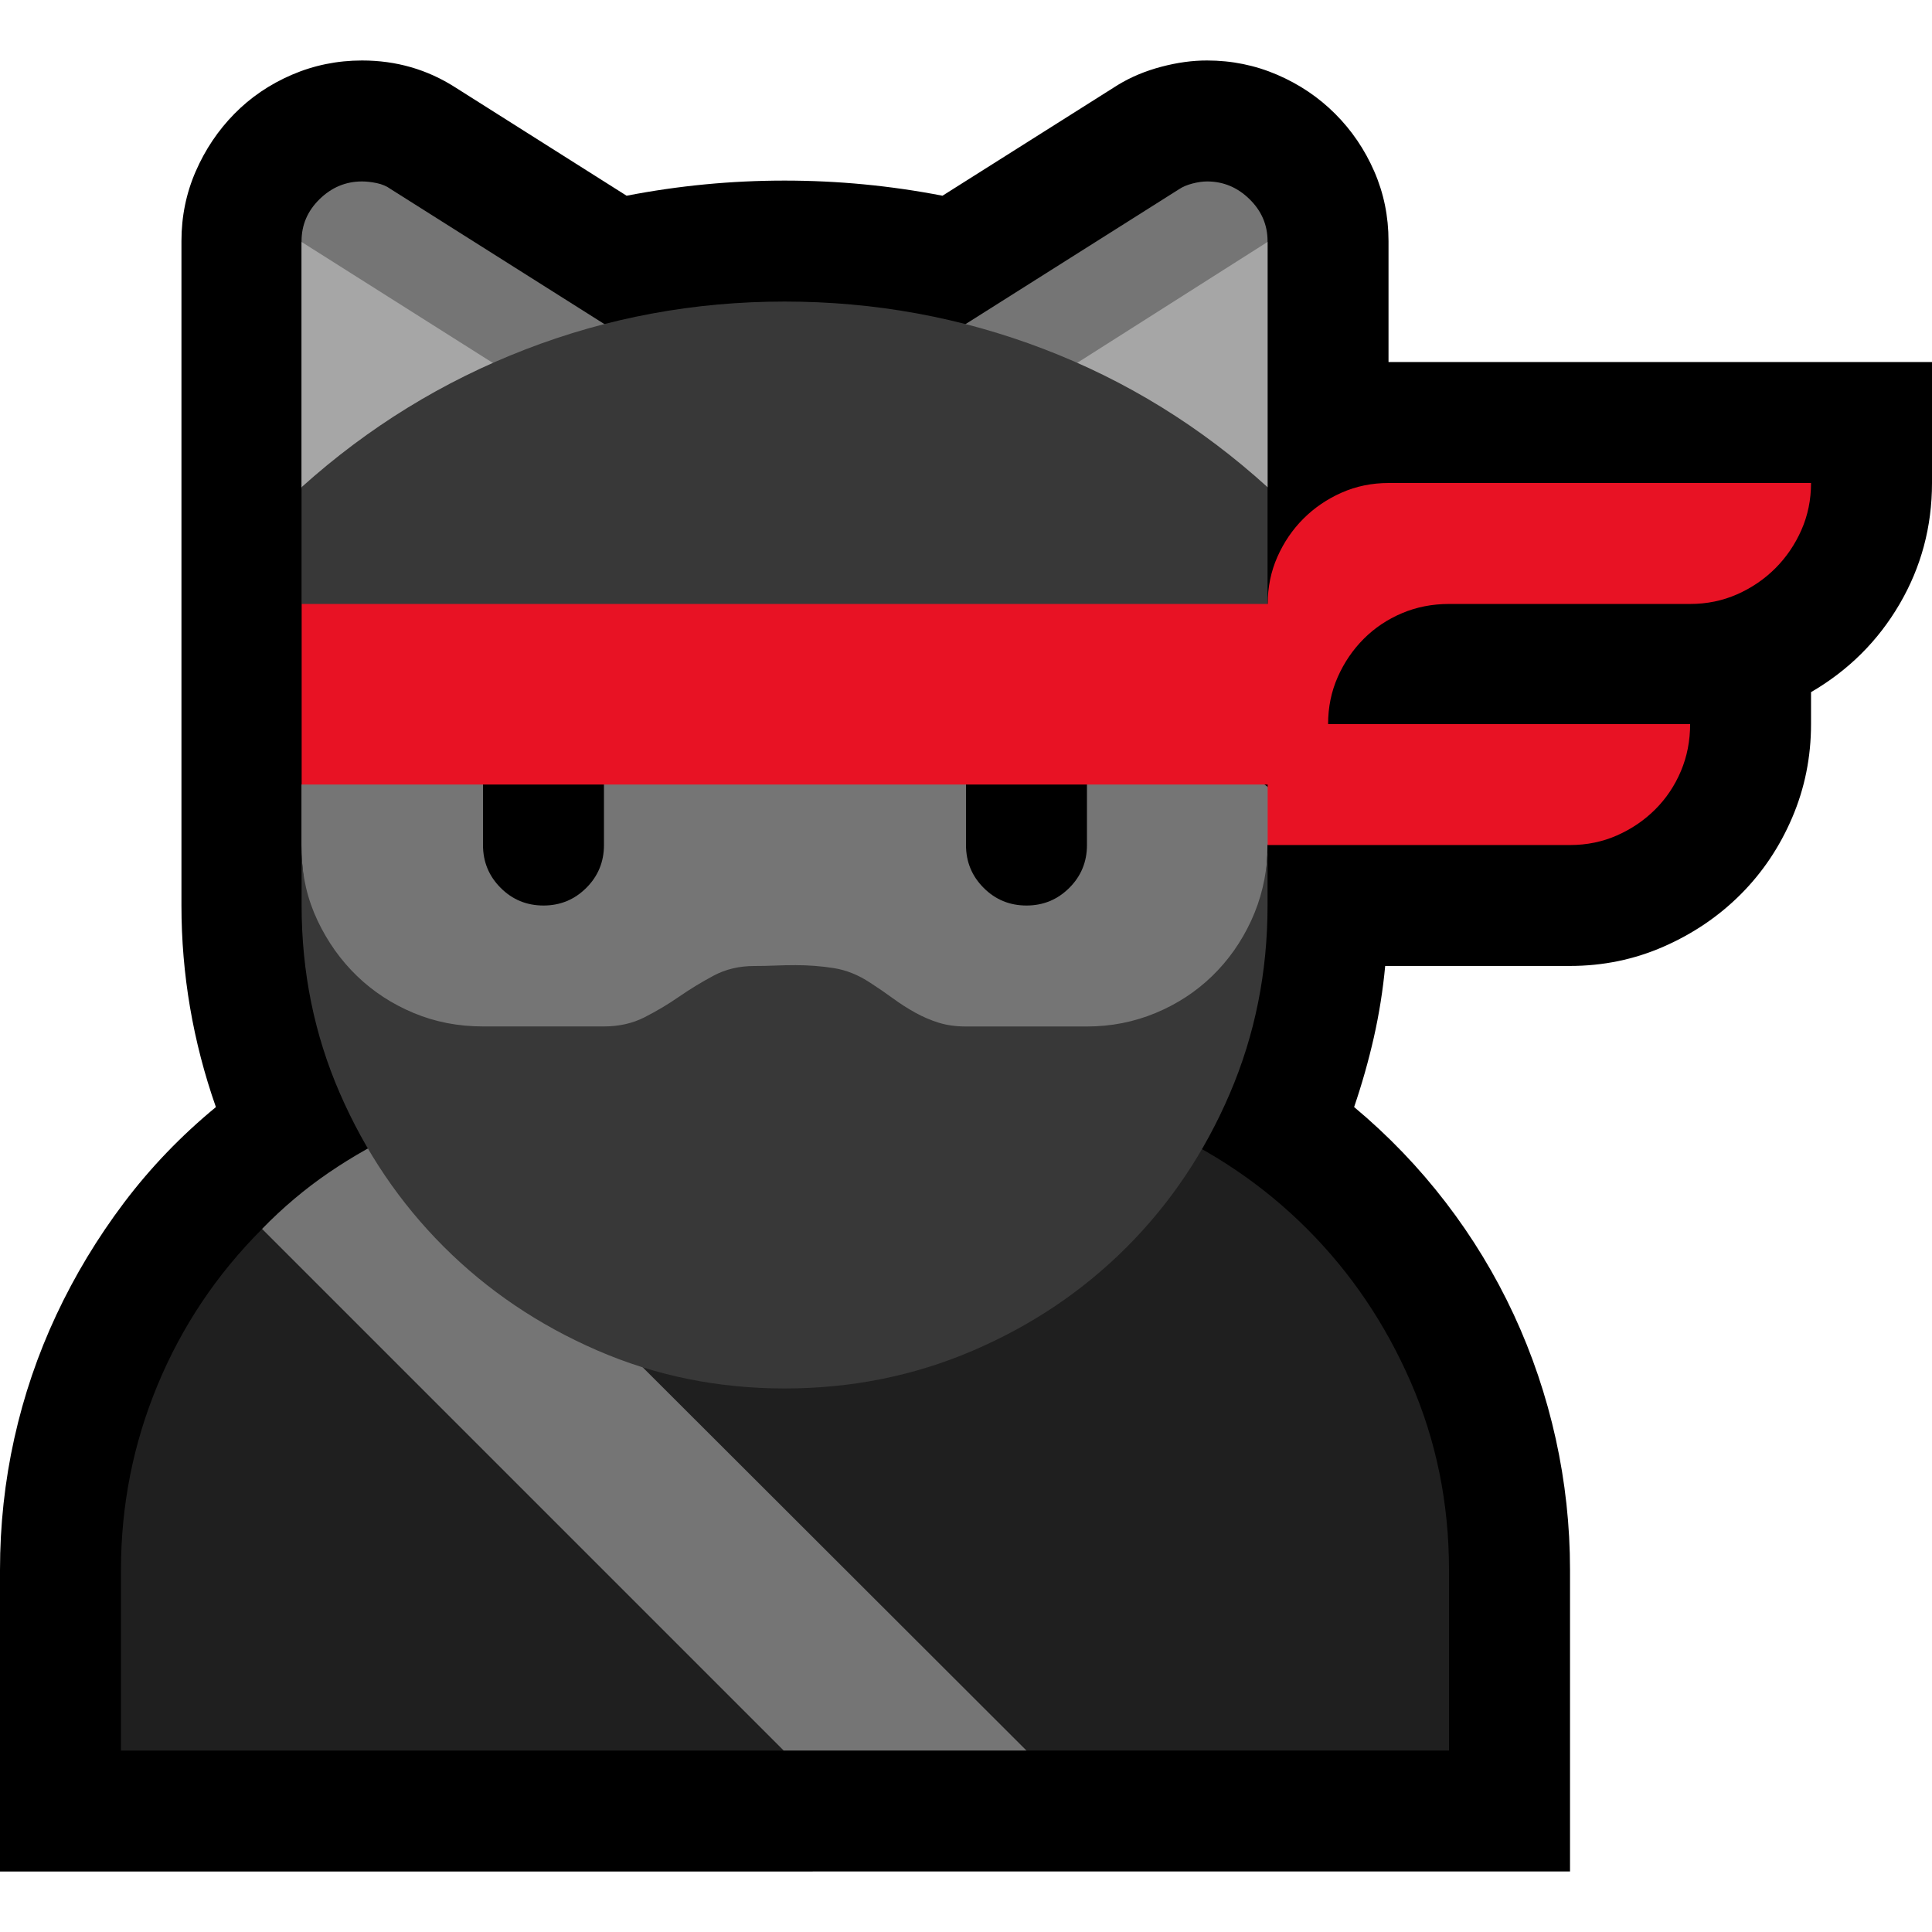
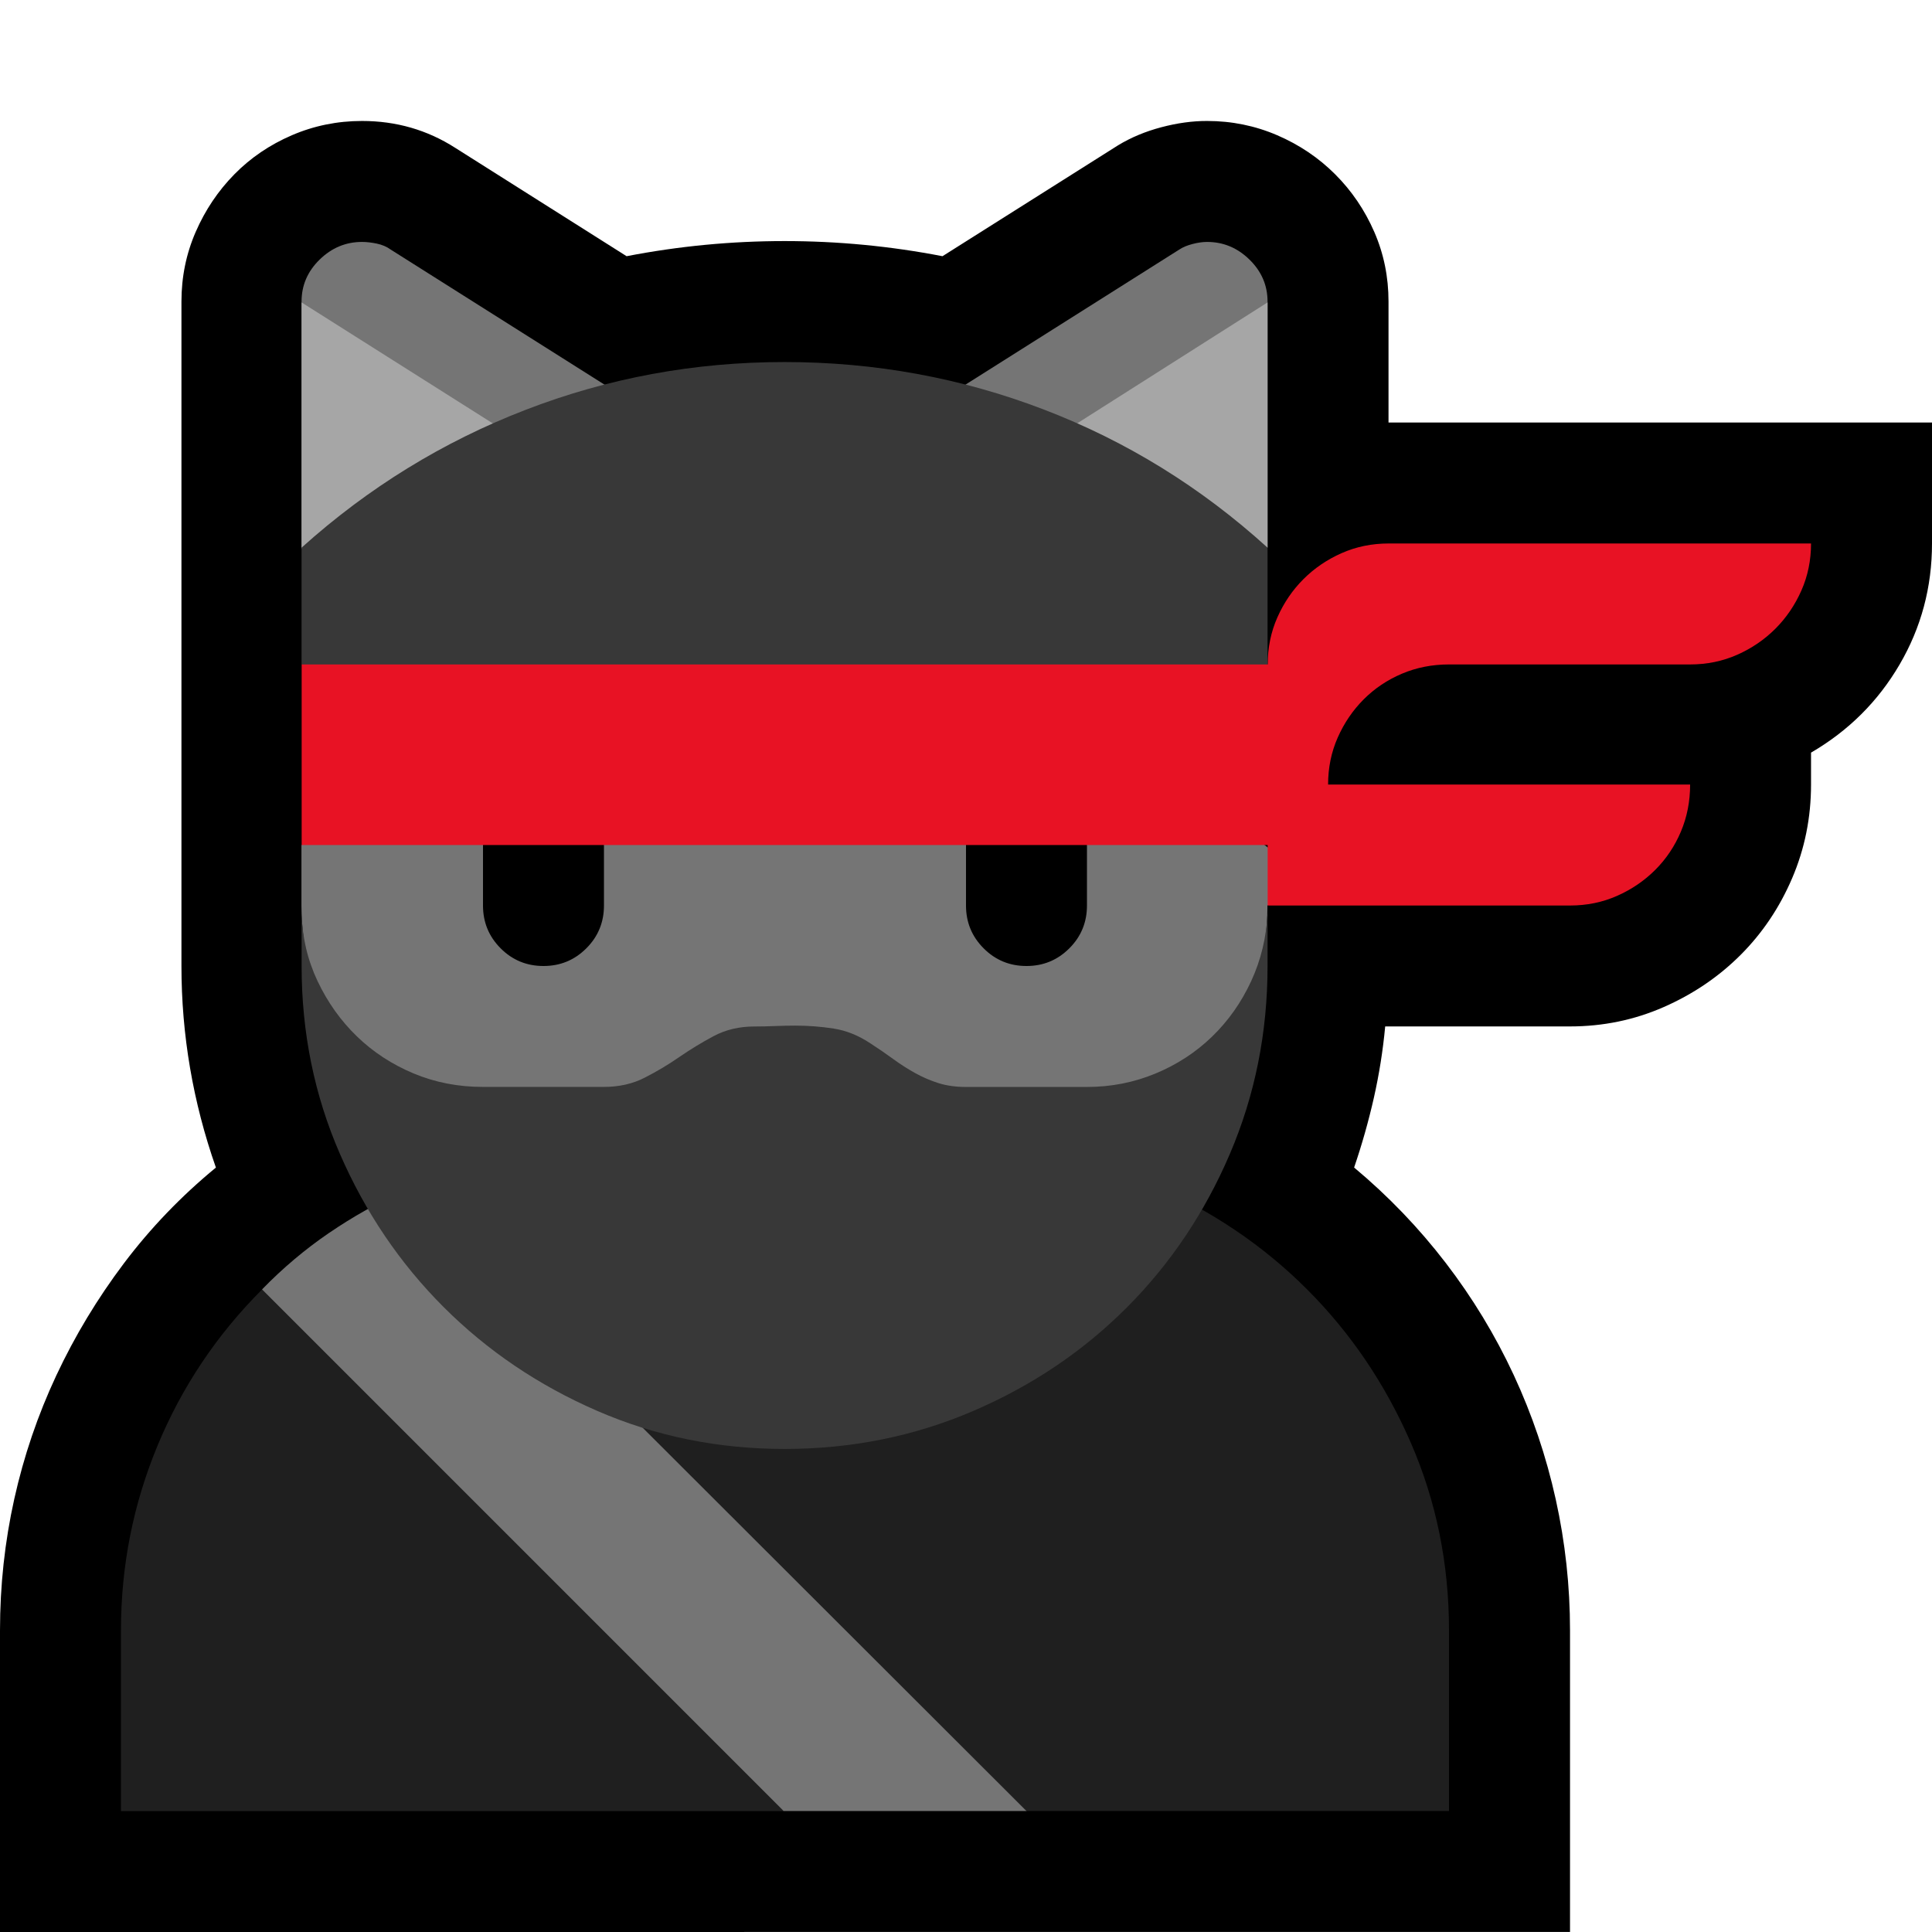
<svg xmlns="http://www.w3.org/2000/svg" viewBox="0 0 36 36">
-   <path d="m0 34.873v-5.619q0-1.252 0.266-2.45 0.266-1.197 0.783-2.301 0.517-1.103 1.26-2.09 0.744-0.986 1.714-1.784-0.642-1.831-0.642-3.756v-12.381q0-0.689 0.266-1.299t0.72-1.072 1.072-0.728q0.618-0.266 1.307-0.266 0.955 0 1.737 0.501l3.193 2.019q1.456-0.282 2.943-0.282 1.487 0 2.943 0.282l3.271-2.066q0.36-0.219 0.806-0.337t0.853-0.117q0.689 0 1.307 0.266 0.618 0.266 1.08 0.728 0.462 0.462 0.728 1.072 0.266 0.61 0.266 1.299v2.254h10.127v2.254q0 1.221-0.603 2.254-0.603 1.033-1.651 1.643v0.595q0 0.923-0.352 1.745-0.352 0.822-0.963 1.432-0.611 0.61-1.432 0.97t-1.745 0.36h-3.443q-0.063 0.673-0.211 1.33-0.149 0.657-0.368 1.299 0.955 0.798 1.706 1.776 0.751 0.978 1.268 2.09 0.516 1.111 0.783 2.317 0.266 1.205 0.266 2.442v5.619z" />
-   <path d="m21.537 13.367q0.219 0.11 0.61 0.329t0.798 0.485q0.407 0.266 0.751 0.54 0.344 0.274 0.469 0.477l-0.548 0.548q0 0.704-0.203 1.534-0.203 0.83-0.626 1.534-0.423 0.704-1.057 1.174t-1.479 0.47h-11.254q-0.814 0-1.448-0.477t-1.064-1.19q-0.43-0.712-0.65-1.534-0.219-0.822-0.219-1.51v-1.127l1.784-1.252zm-16.654 9.532q0.579-0.595 1.244-1.049 0.665-0.454 1.417-0.798l12.287 7.372-0.704 4.195h-4.524t-0.243-0.07-0.603-0.172q-0.36-0.102-0.783-0.219-0.423-0.117-0.798-0.227-0.376-0.11-0.65-0.188-0.274-0.078-0.337-0.094l-5.917-5.885zm17.609-19.518q0.454 0 0.79 0.329 0.337 0.329 0.337 0.783v4.586h-18v-4.586q0-0.454 0.337-0.783 0.337-0.329 0.79-0.329 0.125 0 0.274 0.031t0.258 0.11l5.103 3.224h4.492l5.103-3.224q0.094-0.063 0.243-0.102 0.149-0.039 0.274-0.039z" fill="#757575" />
-   <path d="m27 32.619h-7.873l-11.583-11.567q0.876-0.407 1.808-0.603t1.902-0.196h6.746q1.863 0 3.498 0.712 1.636 0.712 2.857 1.933 1.221 1.221 1.933 2.857t0.712 3.498zm-24.746-3.365q0-1.8 0.681-3.443 0.681-1.643 1.949-2.911l9.72 9.72h-12.35z" fill="#1f1f1f" />
-   <path d="m6.449 9.595-0.83-0.501v-4.586l3.835 2.426q0.203 0.125 0.203 0.376 0 0.266-0.203 0.391zm13.351-1.894q-0.219-0.141-0.219-0.391 0-0.235 0.219-0.376l3.819-2.426v4.57l-0.783 0.548z" fill="#a6a6a6" />
-   <path d="m10.127 16.873q-0.47 0-0.798-0.329-0.329-0.329-0.329-0.798v-1.127q0-0.454 0.337-0.79 0.337-0.337 0.79-0.337t0.79 0.337 0.337 0.79v1.127q0 0.47-0.329 0.798-0.329 0.329-0.798 0.329zm9 0q-0.47 0-0.798-0.329-0.329-0.329-0.329-0.798v-1.127q0-0.454 0.337-0.79t0.79-0.337q0.454 0 0.79 0.337t0.337 0.79v1.127q0 0.47-0.329 0.798-0.329 0.329-0.798 0.329z" />
-   <path d="m33.746 9q0 0.47-0.18 0.877-0.18 0.407-0.485 0.712-0.305 0.305-0.712 0.485-0.407 0.18-0.877 0.18h-4.492q-0.47 0-0.876 0.172-0.407 0.172-0.712 0.477-0.305 0.305-0.485 0.712-0.18 0.407-0.18 0.877h6.746q0 0.47-0.172 0.877-0.172 0.407-0.477 0.712-0.305 0.305-0.712 0.485t-0.876 0.18h-5.635v-1.127h-18v-3.365l1.816-1.409h14.244l1.941 1.409q0-0.47 0.18-0.877 0.18-0.407 0.485-0.712t0.712-0.485 0.876-0.18z" fill="#e81224" />
-   <path d="m20.254 19.127q0.673 0 1.276-0.25 0.603-0.25 1.056-0.689t0.728-1.033q0.274-0.595 0.305-1.268v0.986q0 1.863-0.704 3.506-0.704 1.643-1.925 2.864-1.221 1.221-2.864 1.925-1.643 0.704-3.506 0.704t-3.498-0.712q-1.636-0.712-2.857-1.933-1.221-1.221-1.933-2.857-0.712-1.636-0.712-3.498v-0.986q0.016 0.673 0.297 1.268 0.282 0.595 0.736 1.033t1.056 0.689 1.291 0.25h2.254q0.423 0 0.759-0.172 0.337-0.172 0.642-0.383 0.305-0.211 0.642-0.391 0.337-0.18 0.759-0.18 0.188 0 0.383-8e-3 0.196-8e-3 0.384-8e-3 0.36 0 0.712 0.055t0.681 0.274q0.219 0.141 0.423 0.29 0.203 0.149 0.415 0.266t0.438 0.188q0.227 0.07 0.509 0.07zm-5.635-13.508q2.52 0 4.829 0.884 2.309 0.884 4.171 2.575v2.176h-18v-2.176q1.863-1.675 4.171-2.567 2.309-0.892 4.829-0.892z" fill="#383838" />
+   <path d="m0 36v-5.619q0-1.252 0.266-2.45 0.266-1.197 0.783-2.301 0.517-1.103 1.26-2.09 0.744-0.986 1.714-1.784-0.642-1.831-0.642-3.756v-12.381q0-0.689 0.266-1.299t0.72-1.072 1.072-0.728q0.618-0.266 1.307-0.266 0.955 0 1.737 0.501l3.193 2.019q1.456-0.282 2.943-0.282 1.487 0 2.943 0.282l3.271-2.066q0.36-0.219 0.806-0.337t0.853-0.117q0.689 0 1.307 0.266 0.618 0.266 1.08 0.728 0.462 0.462 0.728 1.072 0.266 0.61 0.266 1.299v2.254h10.127v2.254q0 1.221-0.603 2.254-0.603 1.033-1.651 1.643v0.595q0 0.923-0.352 1.745-0.352 0.822-0.963 1.432-0.611 0.61-1.432 0.97t-1.745 0.36h-3.443q-0.063 0.673-0.211 1.33-0.149 0.657-0.368 1.299 0.955 0.798 1.706 1.776 0.751 0.978 1.268 2.09 0.516 1.111 0.783 2.317 0.266 1.205 0.266 2.442v5.619z" />
+   <path d="m21.537 14.494q0.219 0.11 0.61 0.329t0.798 0.485q0.407 0.266 0.751 0.54 0.344 0.274 0.469 0.477l-0.548 0.548q0 0.704-0.203 1.534-0.203 0.83-0.626 1.534-0.423 0.704-1.057 1.174t-1.479 0.47h-11.254q-0.814 0-1.448-0.477t-1.064-1.19q-0.43-0.712-0.65-1.534-0.219-0.822-0.219-1.51v-1.127l1.784-1.252zm-16.654 9.532q0.579-0.595 1.244-1.049 0.665-0.454 1.417-0.798l12.287 7.372-0.704 4.195h-4.524t-0.243-0.07-0.603-0.172q-0.36-0.102-0.783-0.219-0.423-0.117-0.798-0.227-0.376-0.11-0.65-0.188-0.274-0.078-0.337-0.094l-5.917-5.885zm17.609-19.518q0.454 0 0.79 0.329 0.337 0.329 0.337 0.783v4.586h-18v-4.586q0-0.454 0.337-0.783 0.337-0.329 0.79-0.329 0.125 0 0.274 0.031t0.258 0.11l5.103 3.224h4.492l5.103-3.224q0.094-0.063 0.243-0.102 0.149-0.039 0.274-0.039z" fill="#757575" />
+   <path d="m27 33.746h-7.873l-11.583-11.567q0.876-0.407 1.808-0.603t1.902-0.196h6.746q1.863 0 3.498 0.712 1.636 0.712 2.857 1.933 1.221 1.221 1.933 2.857t0.712 3.498zm-24.746-3.365q0-1.8 0.681-3.443 0.681-1.643 1.949-2.911l9.72 9.72h-12.35z" fill="#1f1f1f" />
+   <path d="m6.449 10.722-0.83-0.501v-4.586l3.835 2.426q0.203 0.125 0.203 0.376 0 0.266-0.203 0.391zm13.351-1.894q-0.219-0.141-0.219-0.391 0-0.235 0.219-0.376l3.819-2.426v4.57l-0.783 0.548z" fill="#a6a6a6" />
+   <path d="m10.127 18q-0.47 0-0.798-0.329-0.329-0.329-0.329-0.798v-1.127q0-0.454 0.337-0.79 0.337-0.337 0.79-0.337t0.79 0.337 0.337 0.79v1.127q0 0.47-0.329 0.798-0.329 0.329-0.798 0.329zm9 0q-0.47 0-0.798-0.329-0.329-0.329-0.329-0.798v-1.127q0-0.454 0.337-0.79t0.79-0.337q0.454 0 0.79 0.337t0.337 0.79v1.127q0 0.47-0.329 0.798-0.329 0.329-0.798 0.329z" />
+   <path d="m33.746 10.127q0 0.47-0.18 0.877-0.18 0.407-0.485 0.712-0.305 0.305-0.712 0.485-0.407 0.18-0.877 0.18h-4.492q-0.47 0-0.876 0.172-0.407 0.172-0.712 0.477-0.305 0.305-0.485 0.712-0.18 0.407-0.18 0.877h6.746q0 0.47-0.172 0.877-0.172 0.407-0.477 0.712-0.305 0.305-0.712 0.485t-0.876 0.18h-5.635v-1.127h-18v-3.365l1.816-1.409h14.244l1.941 1.409q0-0.47 0.18-0.877 0.18-0.407 0.485-0.712t0.712-0.485 0.876-0.18z" fill="#e81224" />
+   <path d="m20.254 20.254q0.673 0 1.276-0.25 0.603-0.25 1.056-0.689t0.728-1.033q0.274-0.595 0.305-1.268v0.986q0 1.863-0.704 3.506-0.704 1.643-1.925 2.864-1.221 1.221-2.864 1.925-1.643 0.704-3.506 0.704t-3.498-0.712q-1.636-0.712-2.857-1.933-1.221-1.221-1.933-2.857-0.712-1.636-0.712-3.498v-0.986q0.016 0.673 0.297 1.268 0.282 0.595 0.736 1.033t1.056 0.689 1.291 0.25h2.254q0.423 0 0.759-0.172 0.337-0.172 0.642-0.383 0.305-0.211 0.642-0.391 0.337-0.18 0.759-0.18 0.188 0 0.383-8e-3 0.196-8e-3 0.384-8e-3 0.36 0 0.712 0.055t0.681 0.274q0.219 0.141 0.423 0.29 0.203 0.149 0.415 0.266t0.438 0.188q0.227 0.07 0.509 0.07zm-5.635-13.508q2.52 0 4.829 0.884 2.309 0.884 4.171 2.575v2.176h-18v-2.176q1.863-1.675 4.171-2.567 2.309-0.892 4.829-0.892z" fill="#383838" />
</svg>
